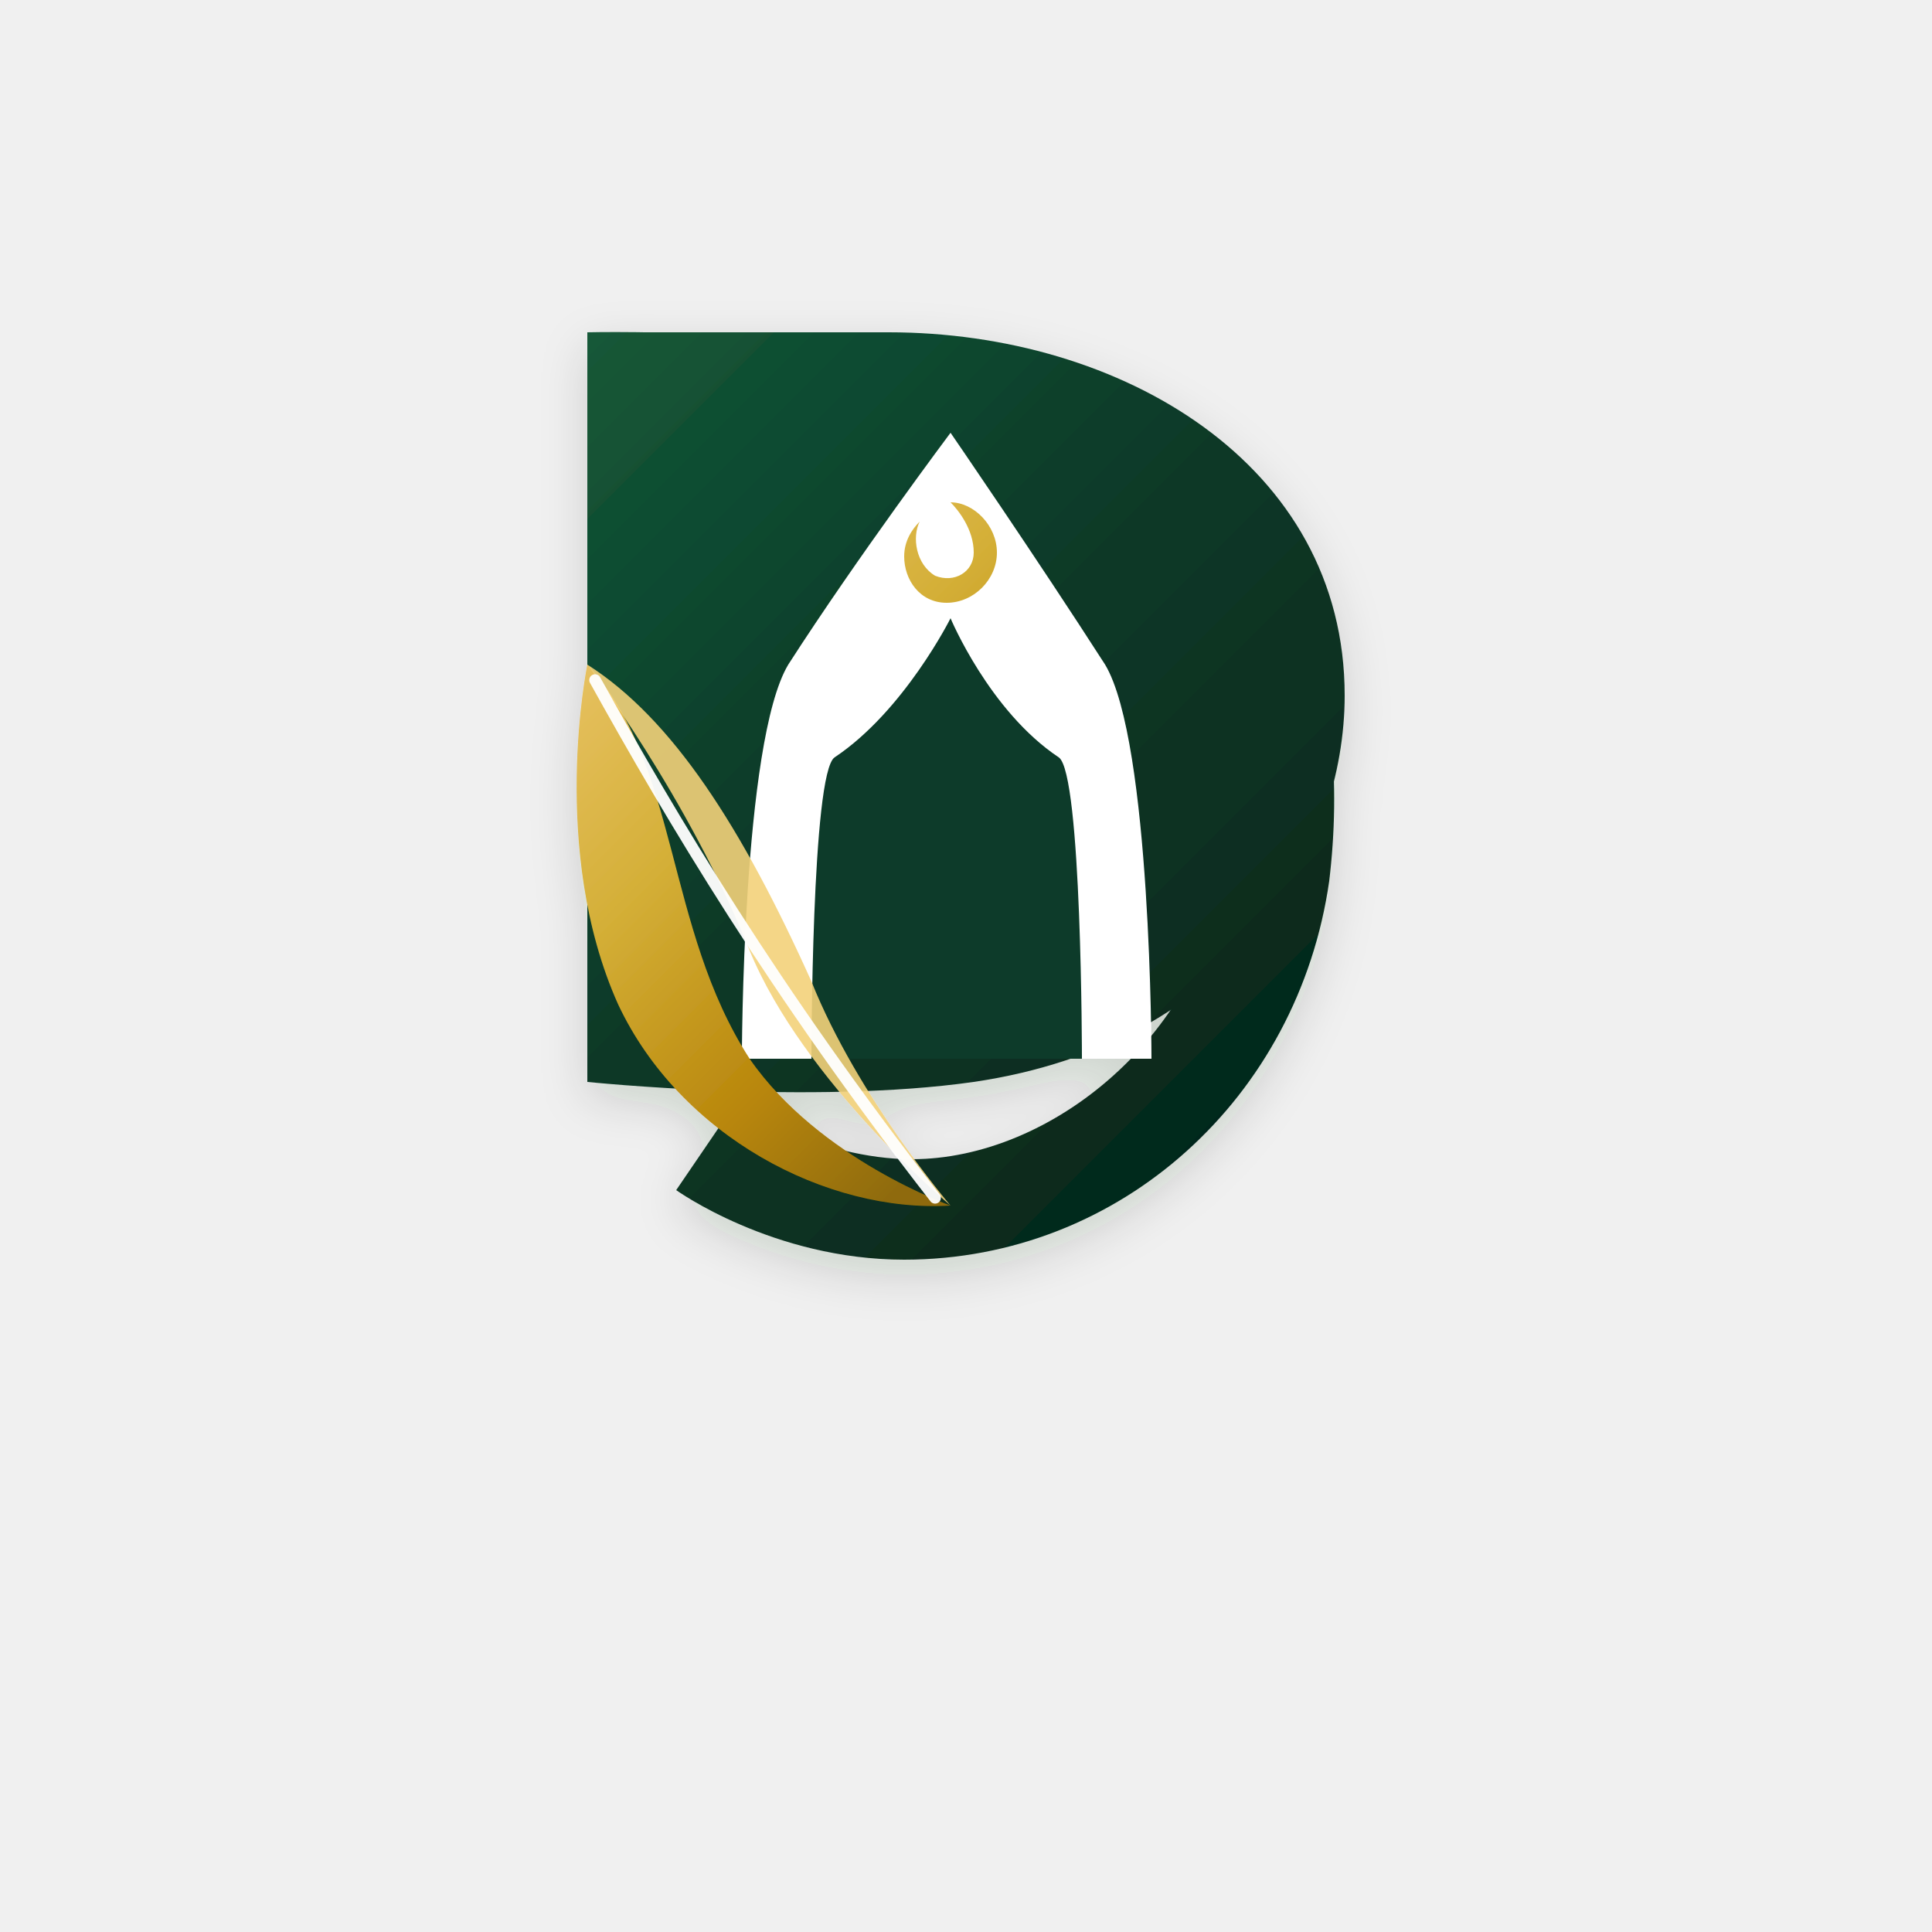
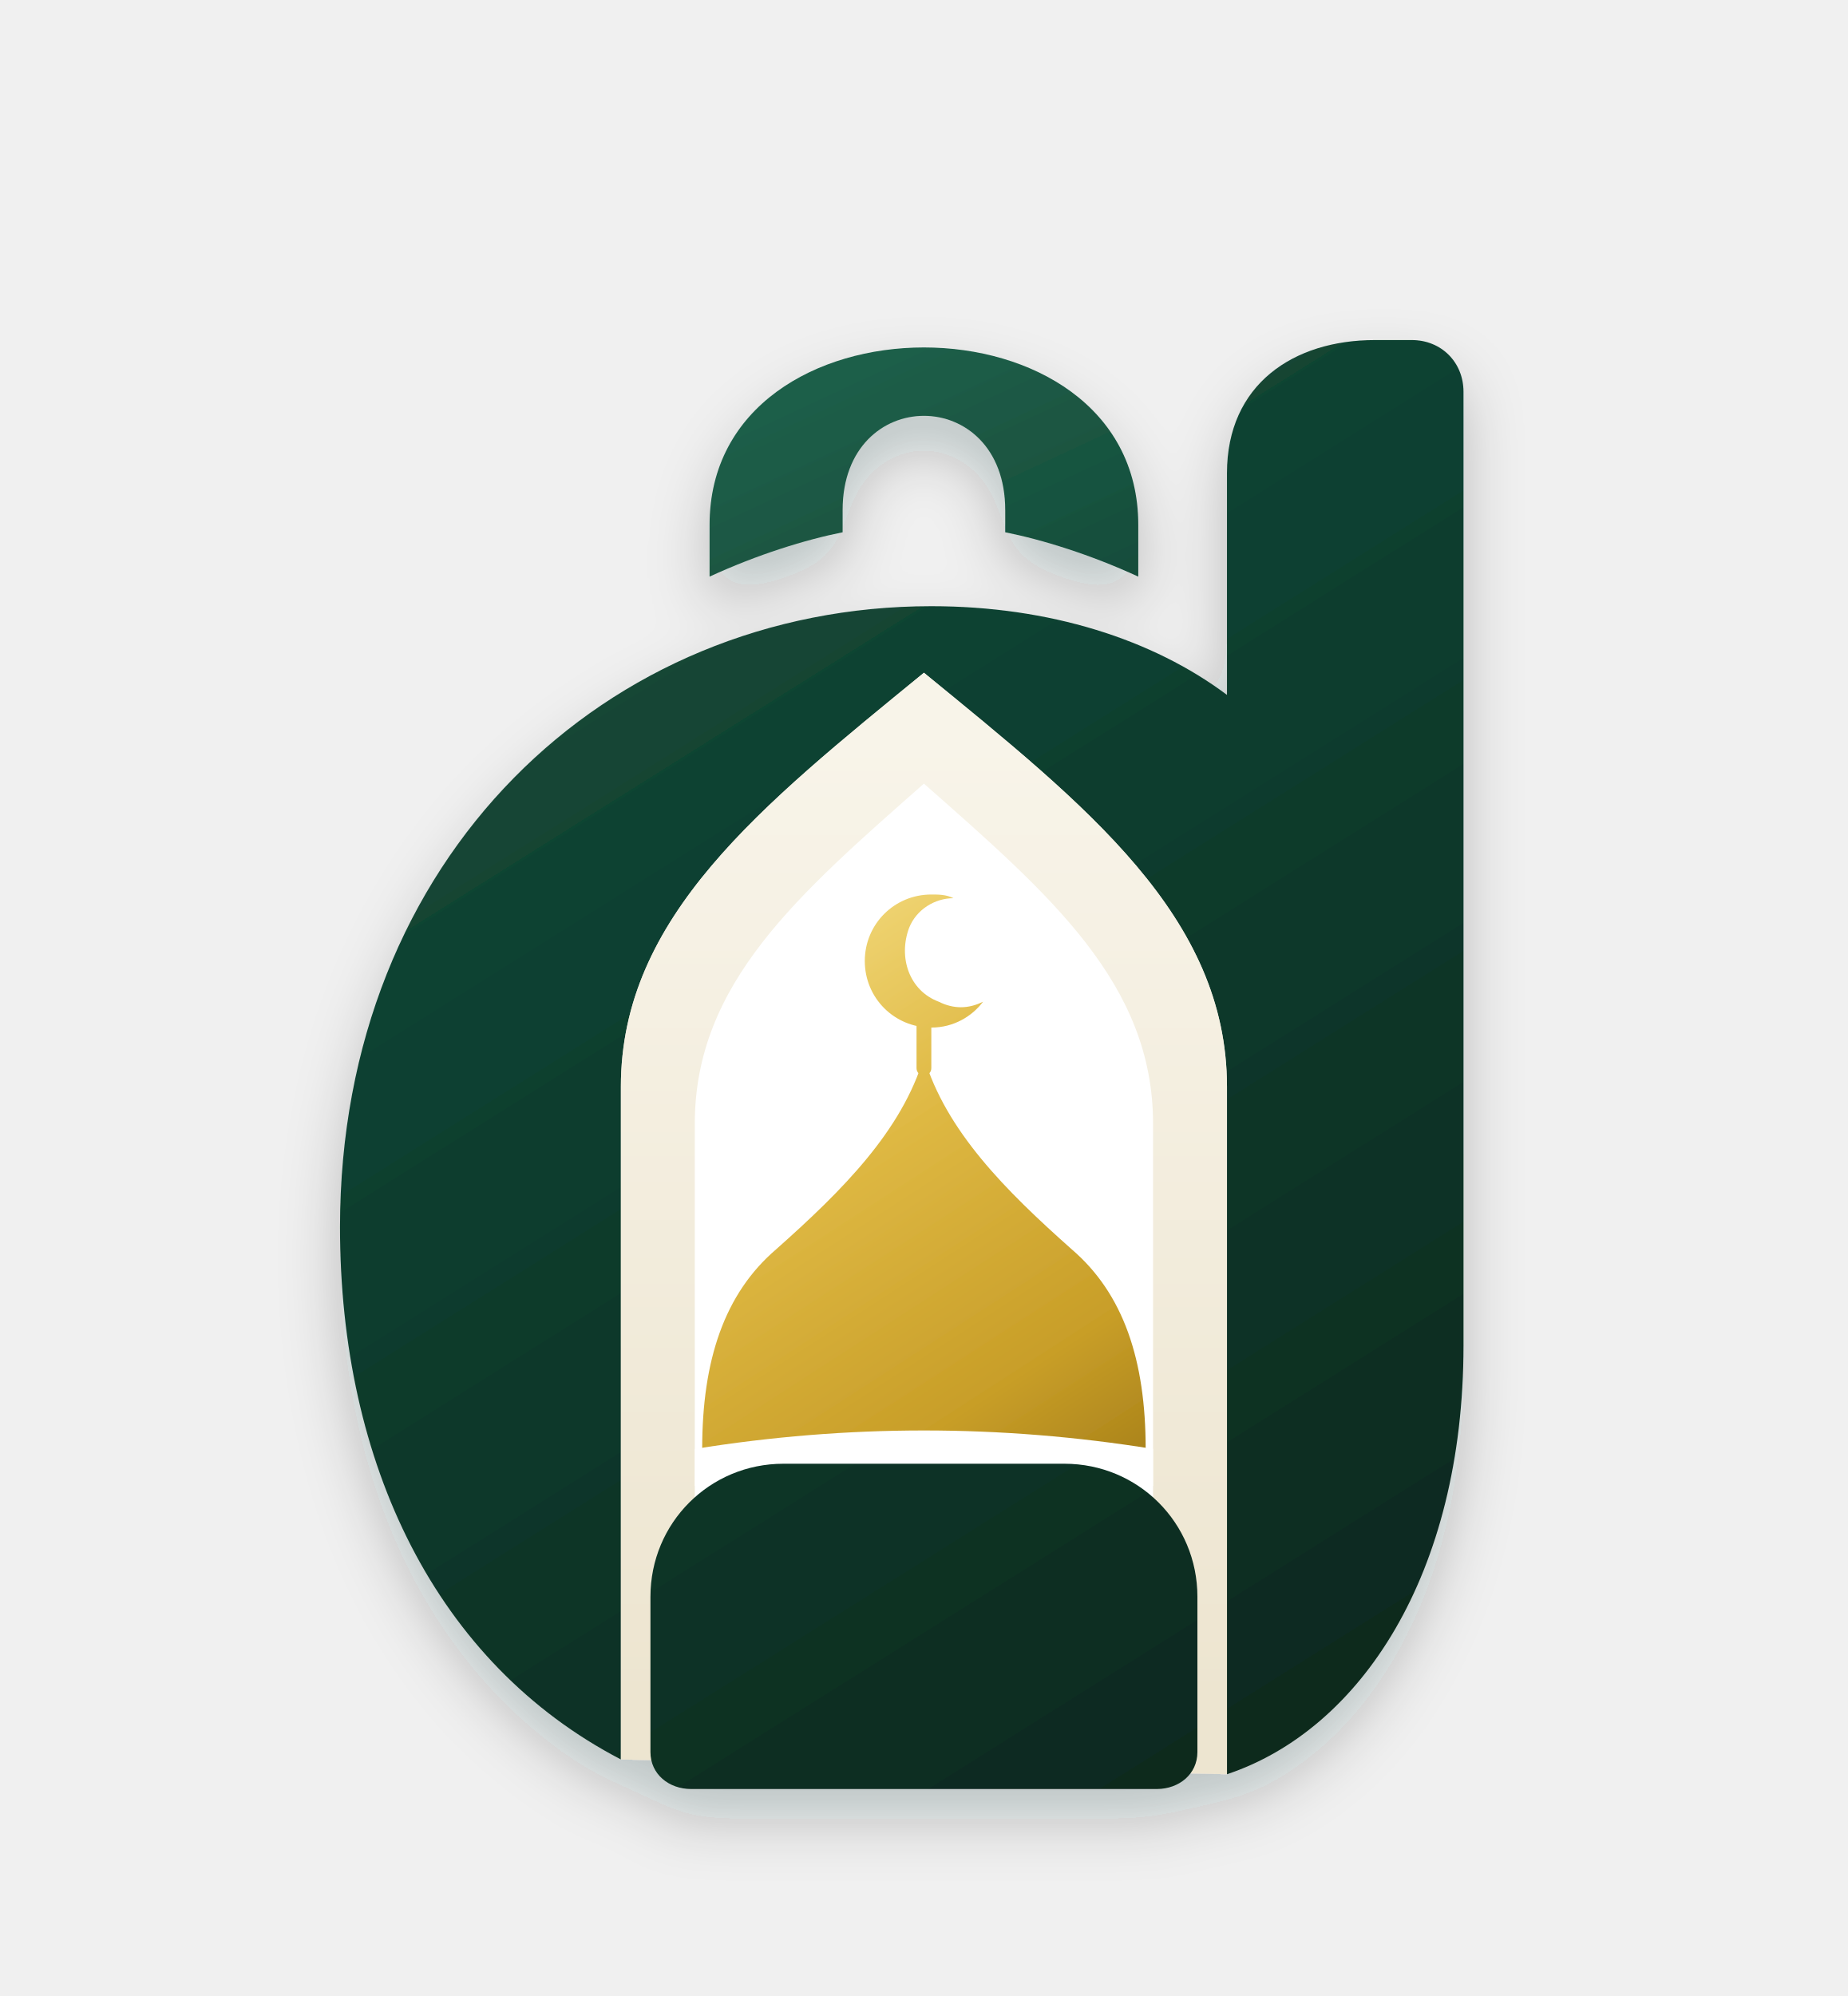
- <svg xmlns="http://www.w3.org/2000/svg" viewBox="0 0 500 500" fill="none">
+ <svg xmlns="http://www.w3.org/2000/svg" viewBox="0 0 500 540" fill="none">
  <defs>
-     <linearGradient id="emeraldD" x1="150" y1="80" x2="350" y2="280" gradientUnits="userSpaceOnUse">
-       <stop offset="0%" stop-color="#145A38" />
-       <stop offset="45%" stop-color="#0C3B29" />
-       <stop offset="100%" stop-color="#05261A" />
+     <linearGradient id="forestGreen" x1="120" y1="60" x2="390" y2="490" gradientUnits="userSpaceOnUse">
+       <stop offset="0%" stop-color="#17523F" />
+       <stop offset="45%" stop-color="#0F3D2E" />
+       <stop offset="100%" stop-color="#08261C" />
    </linearGradient>
-     <linearGradient id="goldLeaf" x1="140" y1="160" x2="260" y2="280" gradientUnits="userSpaceOnUse">
-       <stop offset="0%" stop-color="#ECC66D" />
-       <stop offset="40%" stop-color="#D4AF37" />
-       <stop offset="75%" stop-color="#B8860B" />
-       <stop offset="100%" stop-color="#8F6B08" />
+     <linearGradient id="forestBevel" x1="150" y1="50" x2="350" y2="480" gradientUnits="userSpaceOnUse">
+       <stop offset="0%" stop-color="#256F56" />
+       <stop offset="50%" stop-color="#0F3D2E" />
+       <stop offset="100%" stop-color="#072219" />
    </linearGradient>
-     <filter id="softGlow" x="-10%" y="-10%" width="120%" height="120%">
-       <feDropShadow dx="0" dy="4" stdDeviation="6" flood-color="#05261A" flood-opacity="0.15" />
+     <linearGradient id="warmGold" x1="200" y1="240" x2="310" y2="410" gradientUnits="userSpaceOnUse">
+       <stop offset="0%" stop-color="#F6DF86" />
+       <stop offset="38%" stop-color="#DFB944" />
+       <stop offset="75%" stop-color="#C89E28" />
+       <stop offset="100%" stop-color="#9F7916" />
+     </linearGradient>
+     <linearGradient id="creamArch" x1="250" y1="200" x2="250" y2="460" gradientUnits="userSpaceOnUse">
+       <stop offset="0%" stop-color="#F8F4E9" />
+       <stop offset="100%" stop-color="#EDE5D0" />
+     </linearGradient>
+     <filter id="logoShadow" x="-15%" y="-15%" width="130%" height="130%">
+       <feDropShadow dx="0" dy="8" stdDeviation="8" flood-color="#08261C" flood-opacity="0.22" />
    </filter>
  </defs>
-   <g filter="url(#softGlow)">
-     <path d="M 152 86          C 152 86, 230 84, 280 102          C 336 122, 350 178, 344 228          C 336 284, 290 326, 234 326          C 200 326, 175 308, 175 308          L 190 286          C 190 286, 212 300, 236 300          C 272 300, 312 268, 318 222          C 324 180, 310 134, 266 118          C 226 104, 178 106, 178 106          Z" fill="url(#emeraldD)" />
-     <path d="M 152 86          L 152 280          C 152 280, 210 286, 252 280          C 320 270, 348 220, 348 180          C 348 120, 290 86, 230 86          Z" fill="url(#emeraldD)" />
-     <path d="M 246 112          C 246 112, 222 144, 204 172          C 192 192, 192 274, 192 274          L 298 274          C 298 274, 298 192, 286 172          C 268 144, 246 112, 246 112          Z" fill="#FFFFFF" />
-     <path d="M 246 160          C 246 160, 234 184, 216 196          C 210 200, 210 274, 210 274          L 280 274          C 280 274, 280 200, 274 196          C 256 184, 246 160, 246 160          Z" fill="#0C3B29" />
-     <path d="M 246 130          C 252 130, 258 136, 258 143          C 258 150, 252 156, 245 156          C 238 156, 234 150, 234 144          C 234 140, 236 137, 238 135          C 236 139, 237 146, 242 149          C 247 151, 252 148, 252 143          C 252 137, 248 132, 246 130          Z" fill="url(#goldLeaf)" />
-     <path d="M 152 172          C 152 172, 142 220, 160 260          C 176 294, 214 314, 246 312          C 246 312, 212 300, 194 274          C 172 240, 176 198, 152 172          Z" fill="url(#goldLeaf)" />
-     <path d="M 152 172          C 152 172, 178 206, 194 246          C 208 280, 246 312, 246 312          C 246 312, 222 284, 210 254          C 192 214, 174 186, 152 172          Z" fill="#F3D17A" opacity="0.9" />
-     <path d="M 154 176          C 174 212, 200 256, 242 310" stroke="#FFFFFF" stroke-width="3" stroke-linecap="round" opacity="0.95" />
+   <g filter="url(#logoShadow)">
+     <path d="M 192 142          C 192 78, 308 78, 308 142          L 308 156          C 295 150, 282 146, 272 144          L 272 138          C 272 104, 228 104, 228 138          L 228 144          C 218 146, 205 150, 192 156          Z" fill="url(#forestBevel)" />
+     <path d="M 332 128          C 332 104, 350 92, 372 92          L 382 92          C 390 92, 396 98, 396 106          L 396 364          C 396 426, 368 468, 332 480          L 332 294          C 332 248, 294 218, 250 182          C 206 218, 168 248, 168 294          L 168 476          C 118 450, 92 396, 92 332          C 92 232, 164 164, 252 164          C 284 164, 312 173, 332 188          Z" fill="url(#forestGreen)" />
+     <path d="M 250 182          C 294 218, 332 248, 332 294          L 332 480          L 168 476          L 168 294          C 168 248, 206 218, 250 182          Z" fill="url(#creamArch)" />
+     <path d="M 250 212          C 284 242, 312 266, 312 304          L 312 440          L 188 440          L 188 304          C 188 266, 216 242, 250 212          Z" fill="#FFFFFF" />
+     <path d="M 252 242          C 242 242, 234 250, 234 260          C 234 270, 242 278, 252 278          C 258 278, 263 275, 266 271          C 262 273, 258 273, 254 271          C 246 268, 243 259, 246 251          C 248 246, 253 243, 258 243          C 256 242, 254 242, 252 242          Z" fill="url(#warmGold)" />
+     <rect x="248" y="275" width="4" height="16" rx="2" fill="url(#warmGold)" />
+     <path d="M 250 286          C 256 306, 272 322, 290 338          C 304 350, 310 368, 310 392          L 190 392          C 190 368, 196 350, 210 338          C 228 322, 244 306, 250 286          Z" fill="url(#warmGold)" />
+     <path d="M 188 392 Q 250 382 312 392 L 312 402 L 188 402 Z" fill="#FFFFFF" />
+     <path d="M 212 396          L 288 396          C 308 396, 324 412, 324 432          L 324 474          C 324 480, 319 484, 313 484          L 187 484          C 181 484, 176 480, 176 474          L 176 432          C 176 412, 192 396, 212 396          Z" fill="url(#forestGreen)" />
  </g>
</svg>
